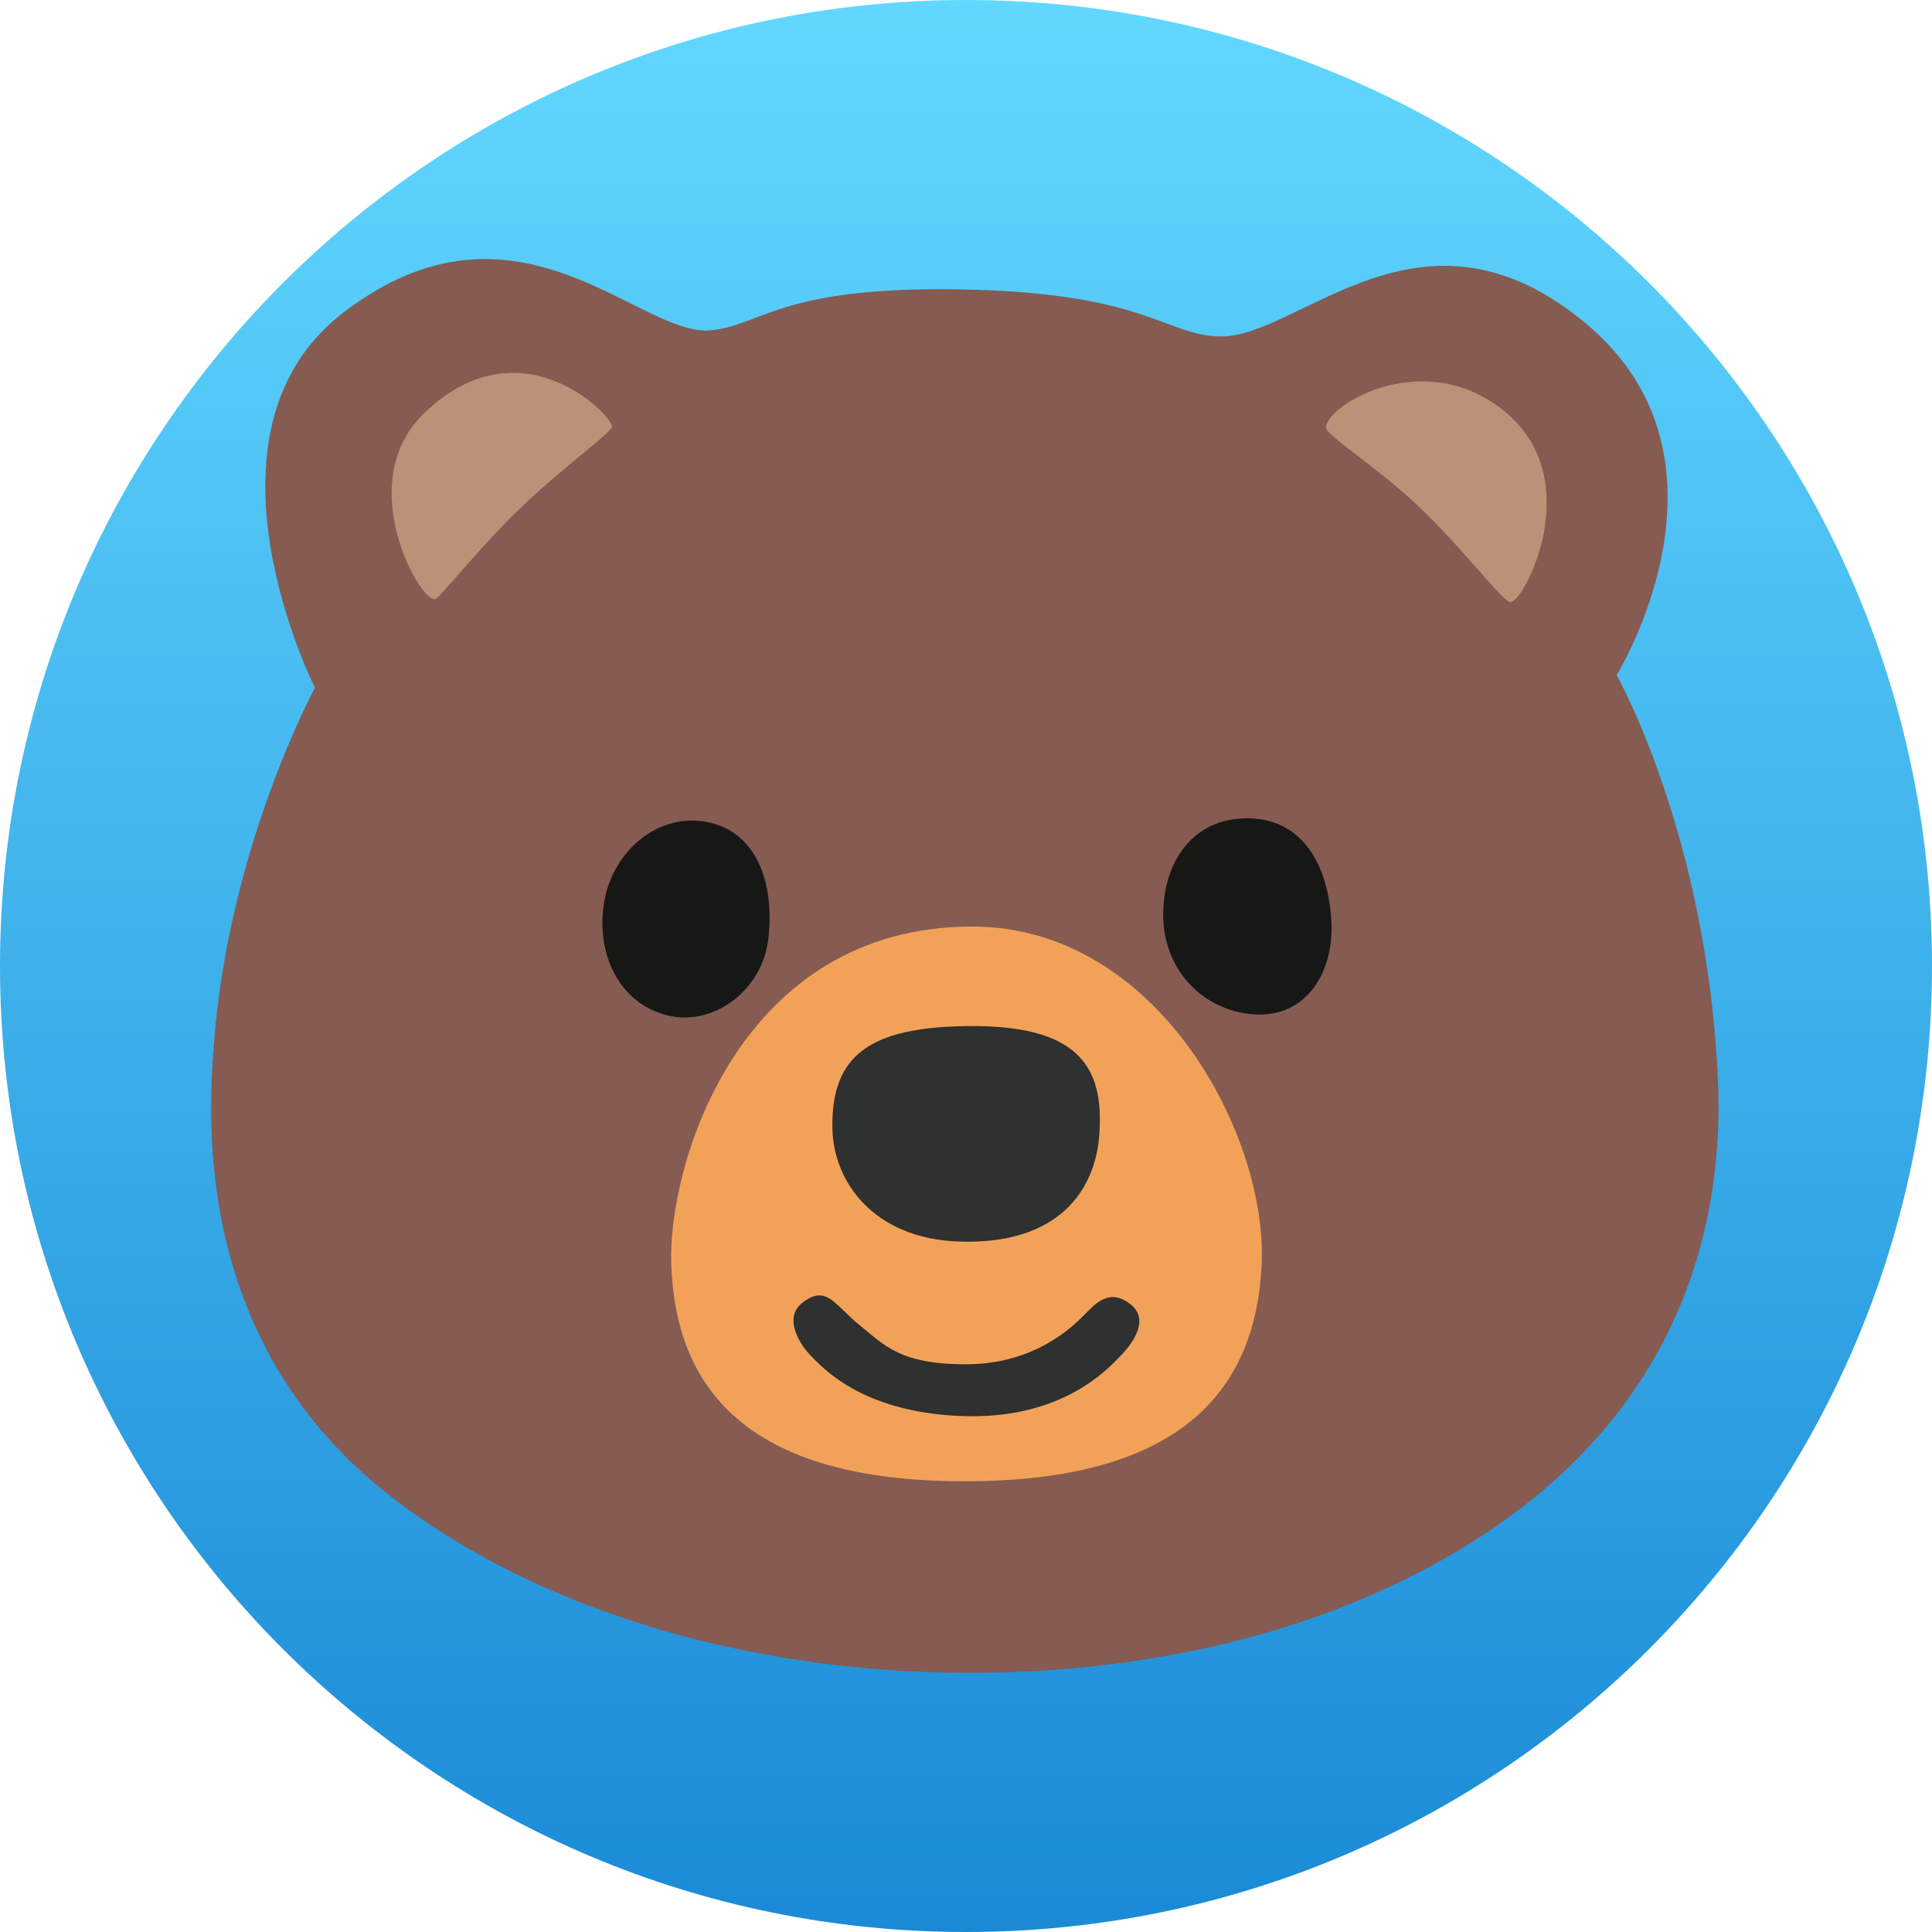
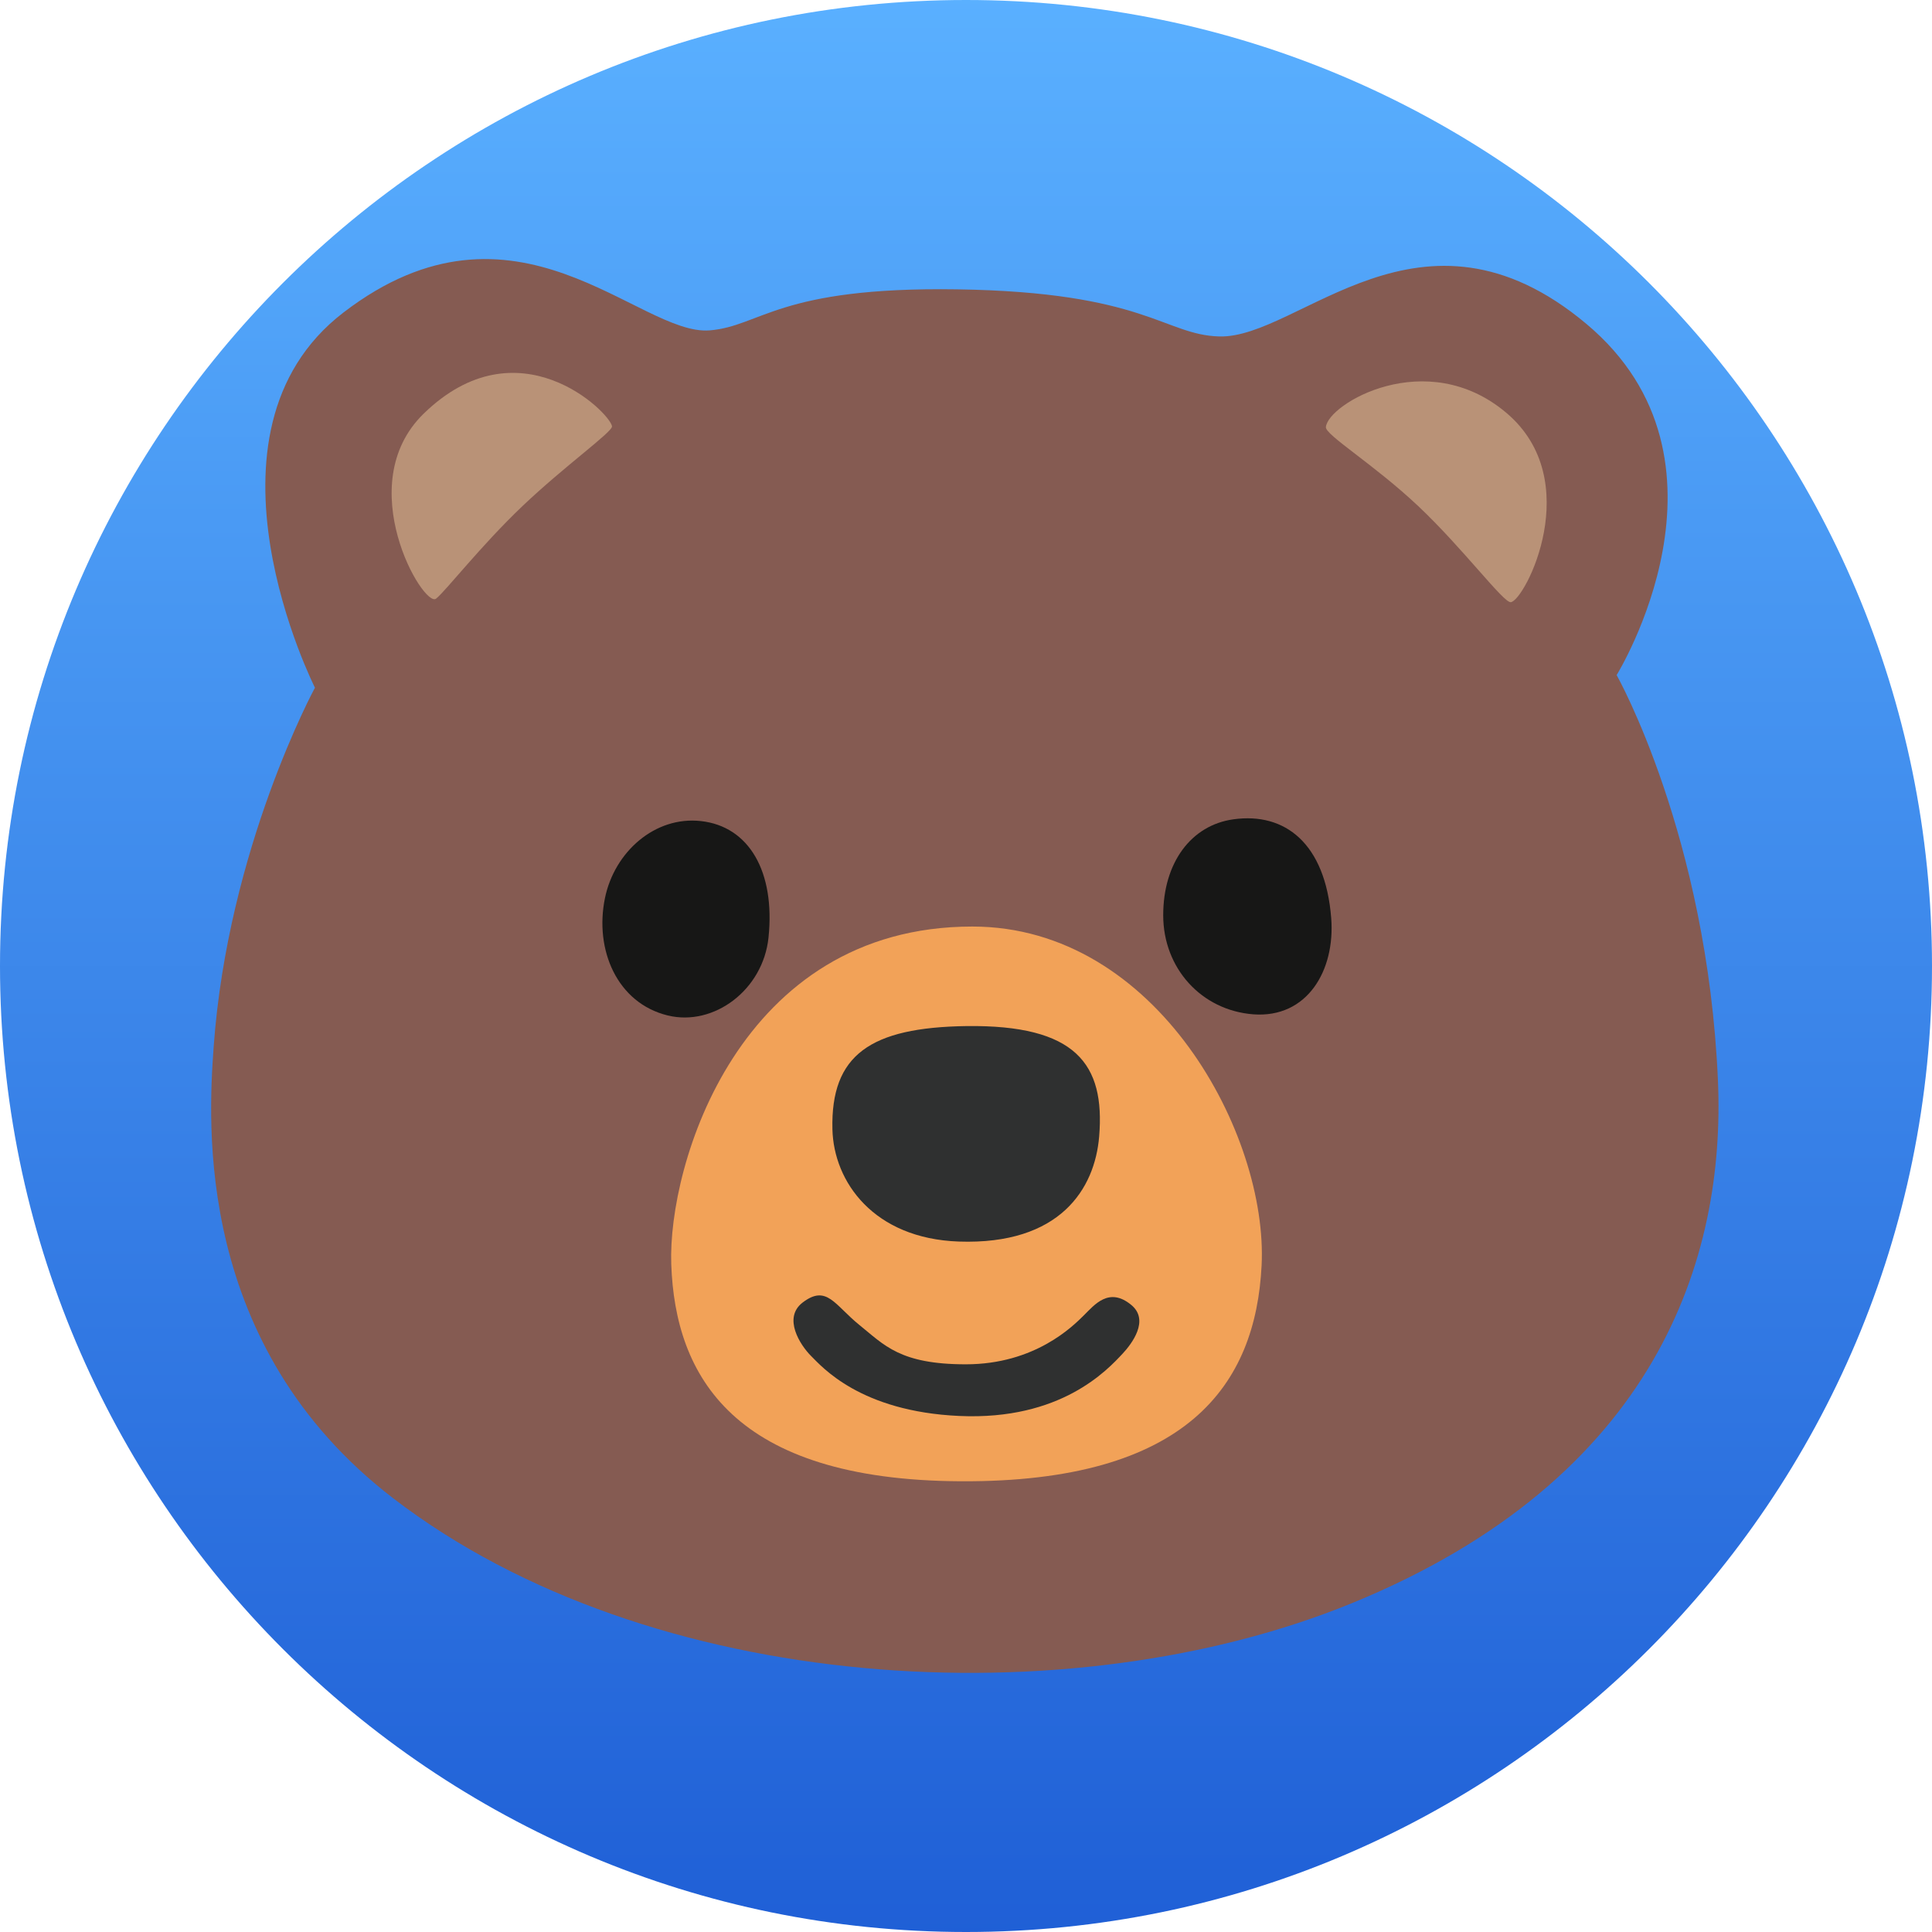
<svg xmlns="http://www.w3.org/2000/svg" viewBox="0 0 128 128" width="128" height="128">
  <defs>
    <linearGradient id="bear-bg" x1="0" y1="0" x2="0" y2="1">
-       <stop offset="0" stop-color="#62D8FF" />
-       <stop offset="1" stop-color="#1A8AD6" />
+       <stop offset="0" stop-color="#5AB0FF" />
+       <stop offset="1" stop-color="#1F5FD6" />
    </linearGradient>
  </defs>
  <circle cx="64" cy="64" r="64" fill="url(#bear-bg)" />
  <svg x="10.44" y="10.86" width="107.11" height="107.11" viewBox="0 0 128 128">
    <path style="fill:#855B52;" d="M63.29,9.93c14.92,0.22,16.4,3.61,20.77,3.73c6.32,0.18,15.98-11.97,29.07-0.99  c12.9,10.82,2.39,27.8,2.39,27.8s7.18,12.72,8.02,32.1c0.61,14.03-4.79,31.49-29,41.39c-22.29,9.12-55.55,7.3-75.88-8.31  C2.9,93.56,4.01,75.92,4.44,69.91c1.13-15.77,8.02-28.44,8.02-28.44s-10.19-20.15,2.25-29.7c13.66-10.49,23.38,1.86,29,1.41  C47.8,12.84,49.14,9.72,63.29,9.93z" />
    <path style="fill:#B99277;" d="M35.98,20.77c-0.19-1.11-7.43-8.29-14.92-0.99c-5.77,5.63,0,15.42,0.99,14.64  c0.76-0.6,3.56-4.21,6.83-7.32C32.23,23.91,36.05,21.2,35.98,20.77z" />
    <path style="fill:#B99277;" d="M92.5,20.84c-0.05,0.62,3.81,2.95,7.32,6.26c3.55,3.35,6.75,7.67,7.32,7.6  c1.13-0.14,5.98-9.64-0.35-14.99S92.64,19.01,92.5,20.84z" />
    <path style="fill:#F2A258;" d="M64.51,60.38c14.64,0,23.42,16.52,22.9,26.84c-0.47,9.39-5.82,17.18-23.84,17.08  c-18.02-0.09-22.59-8.36-22.9-17.18C40.39,79.24,46.02,60.38,64.51,60.38z" />
    <path style="fill:#171716;" d="M92.92,59.7c0.33,4.16-1.9,7.95-6.17,7.63c-4.12-0.32-7.13-3.66-7.13-7.84s2.22-7.14,5.56-7.6  C89.26,51.32,92.45,53.79,92.92,59.7z" />
    <path style="fill:#2F3030;" d="M74.55,76.99c-0.34,4.16-3.1,8.61-11.12,8.33c-6.73-0.24-9.9-4.72-10-8.89  c-0.14-5.89,3-8.06,10.61-8.17C72.72,68.15,75.02,71.27,74.55,76.99z" />
    <path style="fill:#171716;" d="M48.37,61.25c-0.43,4.15-4.33,7.06-7.98,6.17c-4.01-0.98-5.81-5.2-4.97-9.29  c0.75-3.66,3.96-6.51,7.6-6.1C46.82,52.45,48.91,56.02,48.37,61.25z" />
    <path style="fill:#2F3030;" d="M63.99,95.04c5.49,0,8.49-3.03,9.34-3.87s1.99-2.28,3.75-0.84c1.5,1.22,0.02,3.12-0.66,3.85  c-1.22,1.31-4.9,5.31-12.93,4.95c-7.88-0.35-10.91-3.92-11.76-4.76c-0.84-0.84-2.25-3-0.66-4.22c1.91-1.46,2.53,0.19,4.5,1.78  S58.78,95.04,63.99,95.04z" />
  </svg>
</svg>
